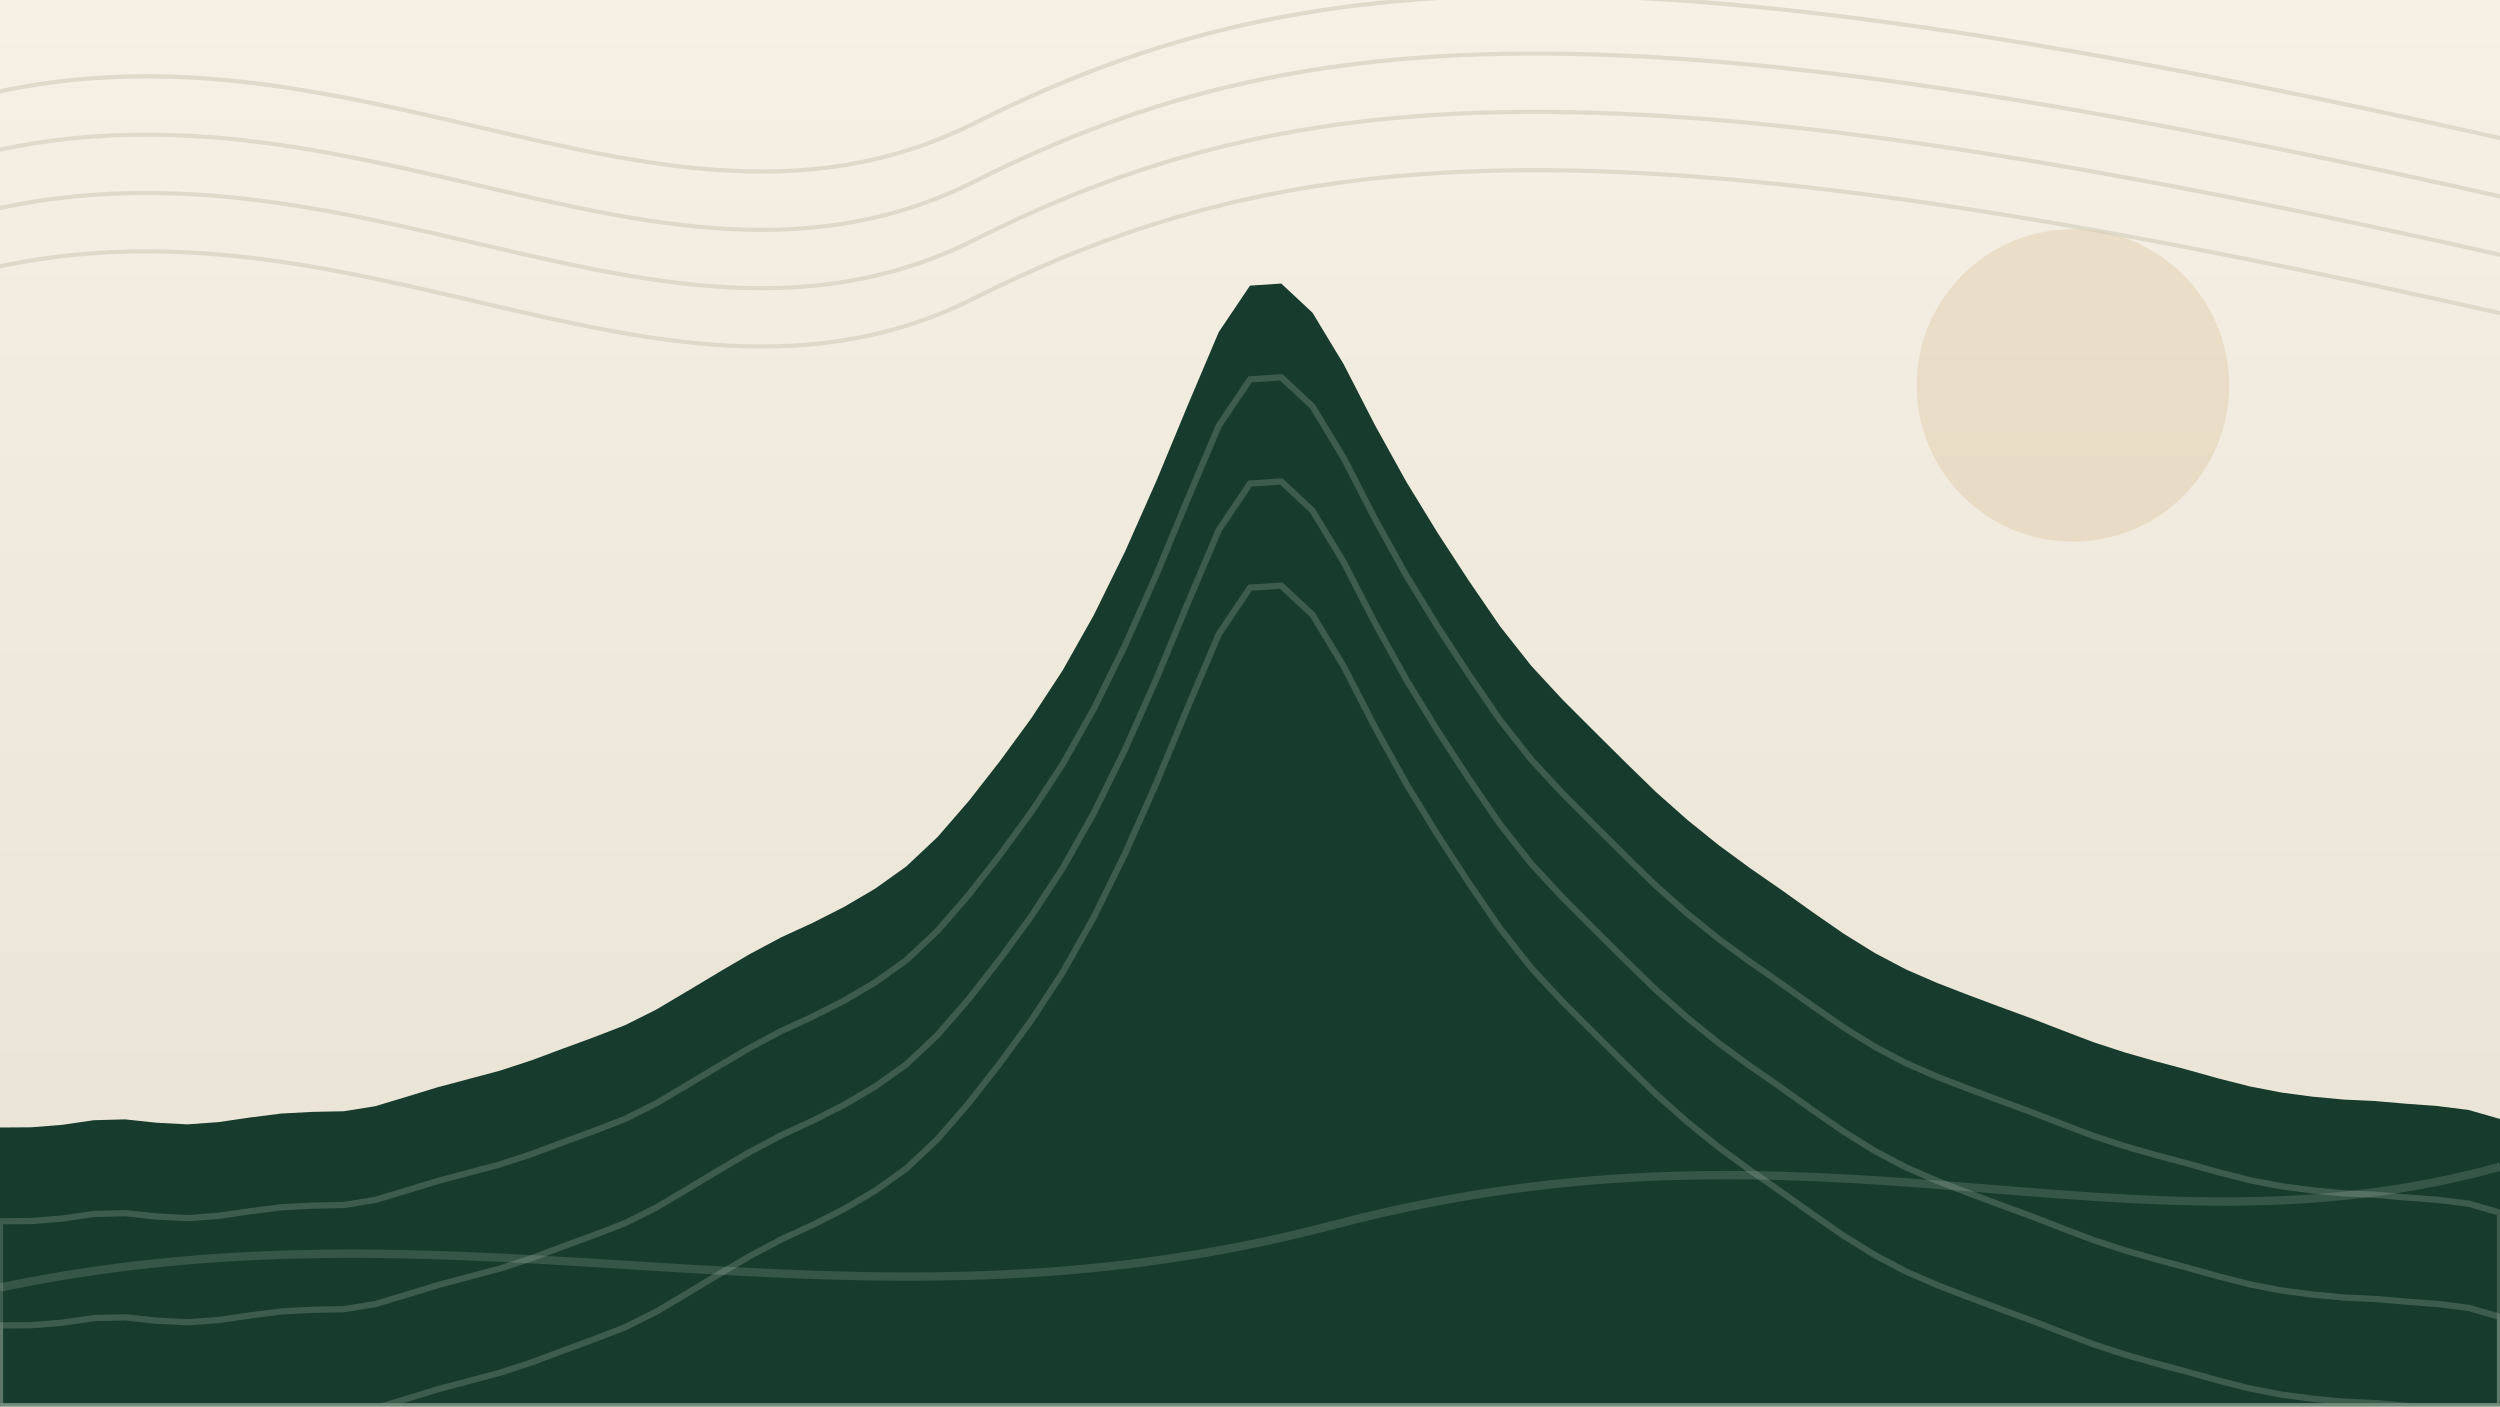
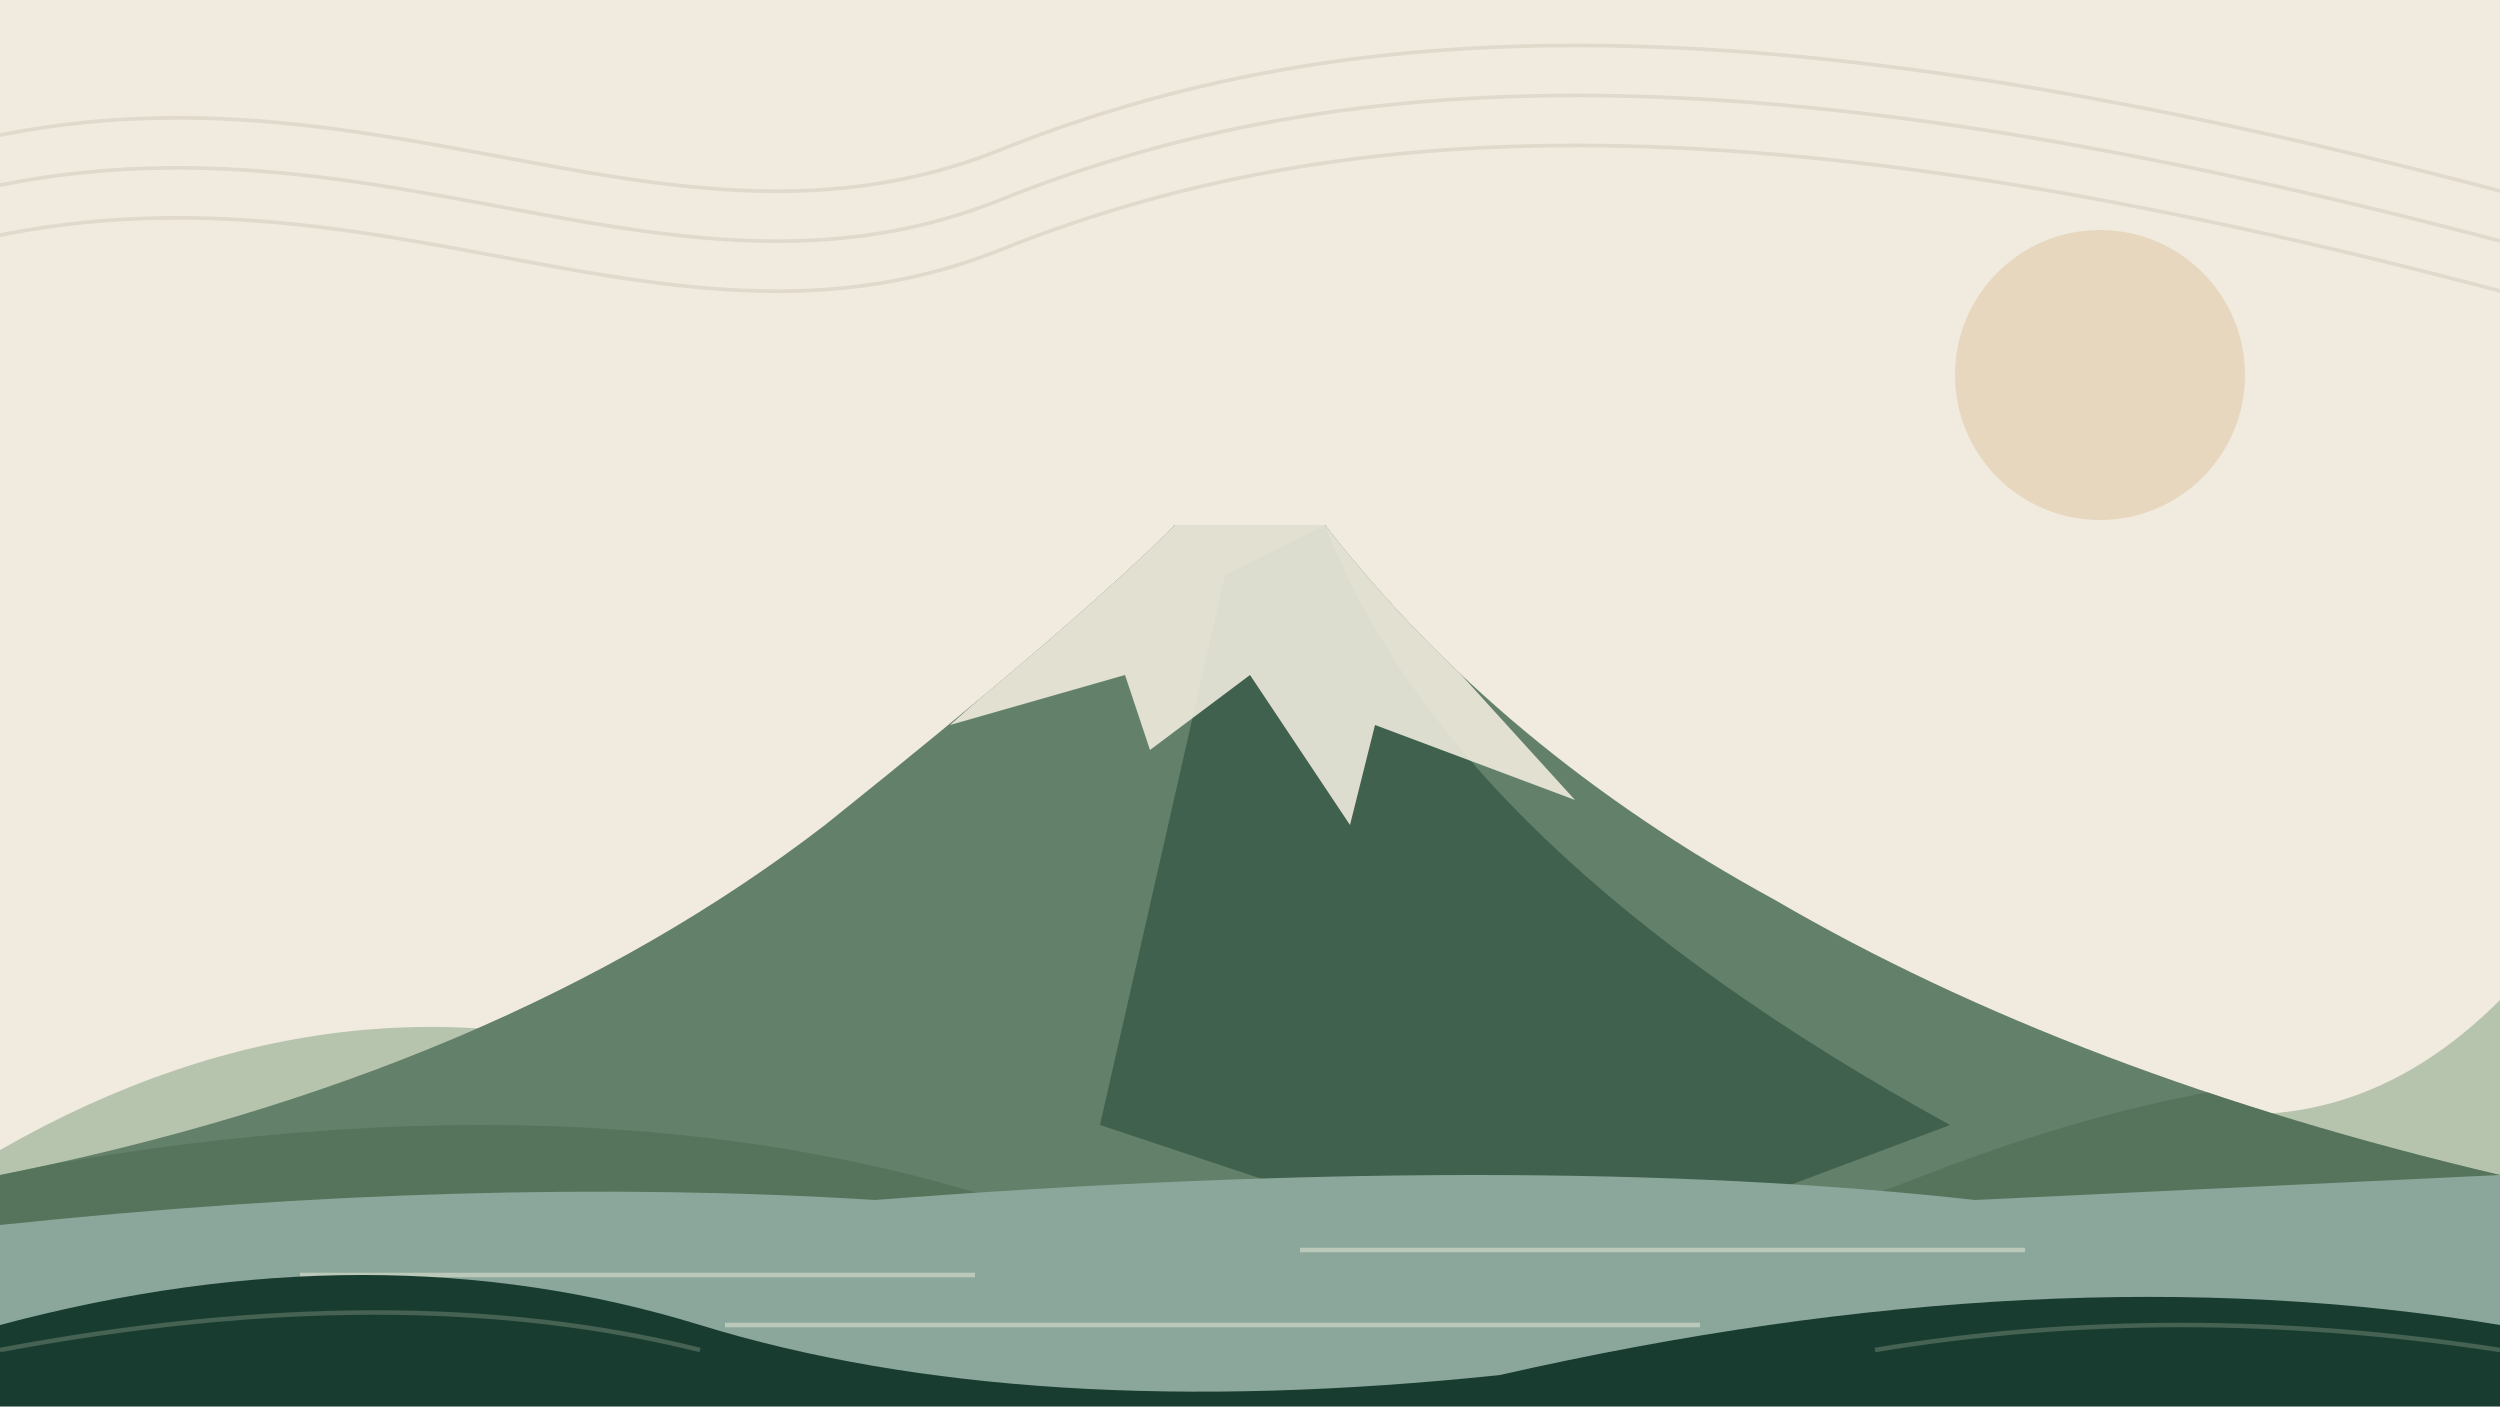
<svg xmlns="http://www.w3.org/2000/svg" viewBox="0 0 1200 675" role="img" aria-labelledby="title desc">
-   <defs>
-     <linearGradient id="paper" x2="0" y2="1">
-       <stop stop-color="#f6f0e5" />
-       <stop offset="1" stop-color="#e8e2d3" />
-     </linearGradient>
-     <clipPath id="ridge">
-       <path d="M 0 541.2 L 0.0 541.2 L 15.0 541.1 L 30.0 539.9 L 45.0 537.7 L 60.0 537.3 L 75.0 538.9 L 90.0 539.7 L 105.0 538.6 L 120.0 536.4 L 135.0 534.5 L 150.0 533.7 L 165.0 533.4 L 180.0 531.0 L 195.0 526.5 L 210.0 521.9 L 225.0 517.9 L 240.0 513.9 L 255.0 509.0 L 270.0 503.4 L 285.0 497.9 L 300.0 492.1 L 315.0 484.6 L 330.0 475.7 L 345.0 466.7 L 360.0 457.9 L 375.0 449.9 L 390.0 443.0 L 405.0 435.4 L 420.0 426.6 L 435.0 415.9 L 450.0 401.8 L 465.0 384.5 L 480.0 365.3 L 495.0 344.8 L 510.0 321.9 L 525.0 295.3 L 540.0 264.8 L 555.0 231.0 L 570.0 194.8 L 585.0 159.4 L 600.0 137.1 L 615.0 136.1 L 630.0 150.1 L 645.0 174.9 L 660.0 204.1 L 675.0 231.2 L 690.0 255.7 L 705.0 278.7 L 720.0 300.6 L 735.0 319.6 L 750.0 335.8 L 765.0 350.8 L 780.0 365.7 L 795.0 380.3 L 810.0 393.6 L 825.0 405.7 L 840.0 416.7 L 855.0 427.1 L 870.0 437.8 L 885.0 448.2 L 900.0 457.5 L 915.0 465.4 L 930.0 471.9 L 945.0 477.7 L 960.0 483.3 L 975.0 488.8 L 990.0 494.6 L 1005.0 500.3 L 1020.0 505.2 L 1035.0 509.5 L 1050.0 513.5 L 1065.0 517.7 L 1080.0 521.5 L 1095.0 524.4 L 1110.0 526.4 L 1125.0 527.8 L 1140.0 528.5 L 1155.0 529.8 L 1170.0 530.9 L 1185.0 532.8 L 1200.0 537.1 L 1200 675 L 0 675 Z" />
-     </clipPath>
-   </defs>
-   <rect width="1200" height="675" fill="url(#paper)" />
-   <g fill="none" stroke="#c9c1af" stroke-opacity=".48" stroke-width="2">
-     <path d="M-80 72 C135 -35 301 143 468 59 S801 -27 1260 80" />
-     <path d="M-80 100 C135 -7 301 171 468 87 S801 1 1260 108" />
-     <path d="M-80 128 C135 21 301 199 468 115 S801 29 1260 136" />
-     <path d="M-80 156 C135 49 301 227 468 143 S801 57 1260 164" />
-   </g>
-   <circle cx="995" cy="185" r="75" fill="#ddc9a4" fill-opacity=".42" />
-   <path d="M 0 577.3 L 0.0 577.3 L 15.0 577.3 L 30.0 576.8 L 45.0 575.8 L 60.0 575.6 L 75.0 576.3 L 90.0 576.7 L 105.0 576.2 L 120.0 575.3 L 135.0 574.5 L 150.0 574.2 L 165.0 574.0 L 180.0 573.0 L 195.0 571.1 L 210.0 569.2 L 225.0 567.5 L 240.0 565.8 L 255.0 563.8 L 270.0 561.4 L 285.0 559.1 L 300.0 556.7 L 315.0 553.5 L 330.0 549.8 L 345.0 546.0 L 360.0 542.3 L 375.0 539.0 L 390.0 536.1 L 405.0 532.9 L 420.0 529.2 L 435.0 524.7 L 450.0 518.8 L 465.0 511.5 L 480.0 503.4 L 495.0 494.8 L 510.0 485.2 L 525.0 474.0 L 540.0 461.2 L 555.0 447.0 L 570.0 431.8 L 585.0 416.9 L 600.0 407.6 L 615.0 407.2 L 630.0 413.1 L 645.0 423.5 L 660.0 435.7 L 675.0 447.1 L 690.0 457.4 L 705.0 467.0 L 720.0 476.2 L 735.0 484.2 L 750.0 491.0 L 765.0 497.3 L 780.0 503.6 L 795.0 509.7 L 810.0 515.3 L 825.0 520.4 L 840.0 525.0 L 855.0 529.4 L 870.0 533.9 L 885.0 538.2 L 900.0 542.1 L 915.0 545.5 L 930.0 548.2 L 945.0 550.6 L 960.0 553.0 L 975.0 555.3 L 990.0 557.7 L 1005.0 560.1 L 1020.0 562.2 L 1035.0 564.0 L 1050.0 565.7 L 1065.0 567.4 L 1080.0 569.0 L 1095.0 570.2 L 1110.0 571.1 L 1125.0 571.7 L 1140.0 572.0 L 1155.0 572.5 L 1170.0 573.0 L 1185.0 573.8 L 1200.0 575.6 L 1200 675 L 0 675 Z" fill="#a9bea9" />
-   <path d="M 0 576.8 L 0.0 576.8 L 15.0 576.7 L 30.0 575.9 L 45.0 574.5 L 60.0 574.2 L 75.0 575.3 L 90.0 575.8 L 105.0 575.1 L 120.0 573.7 L 135.0 572.4 L 150.0 571.9 L 165.0 571.7 L 180.0 570.2 L 195.0 567.2 L 210.0 564.2 L 225.0 561.6 L 240.0 559.0 L 255.0 555.9 L 270.0 552.2 L 285.0 548.7 L 300.0 544.9 L 315.0 540.0 L 330.0 534.2 L 345.0 528.4 L 360.0 522.6 L 375.0 517.4 L 390.0 513.0 L 405.0 508.0 L 420.0 502.3 L 435.0 495.4 L 450.0 486.2 L 465.0 474.9 L 480.0 462.4 L 495.0 449.1 L 510.0 434.2 L 525.0 416.9 L 540.0 397.1 L 555.0 375.2 L 570.0 351.6 L 585.0 328.6 L 600.0 314.1 L 615.0 313.5 L 630.0 322.6 L 645.0 338.7 L 660.0 357.7 L 675.0 375.3 L 690.0 391.2 L 705.0 406.1 L 720.0 420.4 L 735.0 432.8 L 750.0 443.3 L 765.0 453.0 L 780.0 462.7 L 795.0 472.2 L 810.0 480.9 L 825.0 488.7 L 840.0 495.8 L 855.0 502.6 L 870.0 509.6 L 885.0 516.3 L 900.0 522.3 L 915.0 527.5 L 930.0 531.7 L 945.0 535.5 L 960.0 539.1 L 975.0 542.7 L 990.0 546.5 L 1005.0 550.2 L 1020.0 553.4 L 1035.0 556.1 L 1050.0 558.8 L 1065.0 561.5 L 1080.0 564.0 L 1095.0 565.9 L 1110.0 567.2 L 1125.0 568.0 L 1140.0 568.5 L 1155.0 569.4 L 1170.0 570.1 L 1185.0 571.3 L 1200.0 574.1 L 1200 675 L 0 675 Z" fill="#668b73" />
-   <path d="M 0 541.2 L 0.0 541.2 L 15.0 541.1 L 30.0 539.9 L 45.0 537.7 L 60.0 537.3 L 75.0 538.9 L 90.0 539.7 L 105.0 538.6 L 120.0 536.4 L 135.0 534.5 L 150.0 533.7 L 165.0 533.4 L 180.0 531.0 L 195.0 526.5 L 210.0 521.9 L 225.0 517.9 L 240.0 513.9 L 255.0 509.0 L 270.0 503.4 L 285.0 497.9 L 300.0 492.1 L 315.0 484.6 L 330.0 475.7 L 345.0 466.7 L 360.0 457.9 L 375.0 449.9 L 390.0 443.0 L 405.0 435.4 L 420.0 426.6 L 435.0 415.9 L 450.0 401.8 L 465.0 384.5 L 480.0 365.3 L 495.0 344.8 L 510.0 321.9 L 525.0 295.3 L 540.0 264.8 L 555.0 231.0 L 570.0 194.8 L 585.0 159.4 L 600.0 137.1 L 615.0 136.1 L 630.0 150.1 L 645.0 174.9 L 660.0 204.1 L 675.0 231.2 L 690.0 255.7 L 705.0 278.7 L 720.0 300.6 L 735.0 319.6 L 750.0 335.8 L 765.0 350.8 L 780.0 365.7 L 795.0 380.3 L 810.0 393.6 L 825.0 405.7 L 840.0 416.7 L 855.0 427.1 L 870.0 437.8 L 885.0 448.2 L 900.0 457.5 L 915.0 465.4 L 930.0 471.9 L 945.0 477.7 L 960.0 483.3 L 975.0 488.8 L 990.0 494.6 L 1005.0 500.3 L 1020.0 505.2 L 1035.0 509.5 L 1050.0 513.5 L 1065.0 517.7 L 1080.0 521.5 L 1095.0 524.4 L 1110.0 526.4 L 1125.0 527.8 L 1140.0 528.5 L 1155.0 529.8 L 1170.0 530.9 L 1185.0 532.8 L 1200.0 537.1 L 1200 675 L 0 675 Z" fill="#173b2d" />
-   <g clip-path="url(#ridge)">
-     <path d="M 0 586.2 L 0.0 586.2 L 15.0 586.1 L 30.0 584.9 L 45.0 582.7 L 60.0 582.3 L 75.0 583.9 L 90.0 584.7 L 105.0 583.6 L 120.0 581.4 L 135.0 579.5 L 150.0 578.7 L 165.0 578.4 L 180.0 576.0 L 195.0 571.5 L 210.0 566.9 L 225.0 562.9 L 240.0 558.9 L 255.0 554.0 L 270.0 548.4 L 285.0 542.9 L 300.0 537.1 L 315.0 529.6 L 330.0 520.7 L 345.0 511.7 L 360.0 502.9 L 375.0 494.9 L 390.0 488.0 L 405.0 480.4 L 420.0 471.6 L 435.0 460.9 L 450.0 446.8 L 465.0 429.5 L 480.0 410.3 L 495.0 389.8 L 510.0 366.9 L 525.0 340.3 L 540.0 309.8 L 555.0 276.0 L 570.0 239.8 L 585.0 204.4 L 600.0 182.1 L 615.0 181.1 L 630.0 195.1 L 645.0 219.9 L 660.0 249.1 L 675.0 276.2 L 690.0 300.7 L 705.0 323.7 L 720.0 345.6 L 735.0 364.6 L 750.0 380.8 L 765.0 395.8 L 780.0 410.7 L 795.0 425.3 L 810.0 438.6 L 825.0 450.7 L 840.0 461.7 L 855.0 472.1 L 870.0 482.8 L 885.0 493.2 L 900.0 502.5 L 915.0 510.4 L 930.0 516.9 L 945.0 522.7 L 960.0 528.3 L 975.0 533.8 L 990.0 539.6 L 1005.0 545.3 L 1020.0 550.2 L 1035.0 554.5 L 1050.0 558.5 L 1065.0 562.7 L 1080.0 566.5 L 1095.0 569.4 L 1110.0 571.4 L 1125.0 572.8 L 1140.0 573.5 L 1155.0 574.8 L 1170.0 575.9 L 1185.0 577.8 L 1200.0 582.1 L 1200 675 L 0 675 Z" fill="none" stroke="#d8e2d2" stroke-opacity=".20" stroke-width="3" />
-     <path d="M 0 636.2 L 0.0 636.2 L 15.0 636.1 L 30.0 634.9 L 45.0 632.7 L 60.0 632.3 L 75.0 633.9 L 90.0 634.7 L 105.0 633.6 L 120.0 631.4 L 135.0 629.5 L 150.0 628.7 L 165.0 628.4 L 180.0 626.0 L 195.0 621.5 L 210.0 616.9 L 225.0 612.9 L 240.0 608.9 L 255.0 604.0 L 270.0 598.4 L 285.0 592.9 L 300.0 587.1 L 315.0 579.6 L 330.0 570.7 L 345.0 561.7 L 360.0 552.9 L 375.0 544.9 L 390.0 538.0 L 405.0 530.4 L 420.0 521.6 L 435.0 510.9 L 450.0 496.8 L 465.0 479.5 L 480.0 460.3 L 495.0 439.8 L 510.0 416.9 L 525.0 390.3 L 540.0 359.8 L 555.0 326.0 L 570.0 289.8 L 585.0 254.4 L 600.0 232.1 L 615.0 231.1 L 630.0 245.1 L 645.0 269.9 L 660.0 299.1 L 675.0 326.2 L 690.0 350.7 L 705.0 373.7 L 720.0 395.6 L 735.0 414.6 L 750.0 430.8 L 765.0 445.8 L 780.0 460.7 L 795.0 475.3 L 810.0 488.6 L 825.0 500.7 L 840.0 511.7 L 855.0 522.1 L 870.0 532.8 L 885.0 543.2 L 900.0 552.5 L 915.0 560.4 L 930.0 566.9 L 945.0 572.7 L 960.0 578.3 L 975.0 583.8 L 990.0 589.6 L 1005.0 595.3 L 1020.0 600.2 L 1035.0 604.5 L 1050.0 608.5 L 1065.0 612.7 L 1080.0 616.5 L 1095.0 619.4 L 1110.0 621.4 L 1125.0 622.8 L 1140.0 623.5 L 1155.0 624.8 L 1170.0 625.9 L 1185.0 627.8 L 1200.0 632.1 L 1200 675 L 0 675 Z" fill="none" stroke="#d8e2d2" stroke-opacity=".20" stroke-width="3" />
-     <path d="M 0 686.2 L 0.0 686.2 L 15.0 686.1 L 30.0 684.9 L 45.0 682.7 L 60.0 682.3 L 75.0 683.9 L 90.0 684.7 L 105.0 683.6 L 120.0 681.4 L 135.0 679.5 L 150.0 678.7 L 165.0 678.4 L 180.0 676.0 L 195.0 671.5 L 210.0 666.9 L 225.0 662.9 L 240.0 658.9 L 255.0 654.0 L 270.0 648.4 L 285.0 642.9 L 300.0 637.1 L 315.0 629.6 L 330.0 620.7 L 345.0 611.7 L 360.0 602.9 L 375.0 594.9 L 390.0 588.0 L 405.0 580.4 L 420.0 571.6 L 435.0 560.9 L 450.0 546.8 L 465.0 529.5 L 480.0 510.3 L 495.0 489.8 L 510.0 466.9 L 525.0 440.3 L 540.0 409.8 L 555.0 376.0 L 570.0 339.8 L 585.0 304.4 L 600.0 282.1 L 615.0 281.1 L 630.0 295.1 L 645.0 319.9 L 660.0 349.1 L 675.0 376.2 L 690.0 400.7 L 705.0 423.7 L 720.0 445.6 L 735.0 464.6 L 750.0 480.8 L 765.0 495.8 L 780.0 510.7 L 795.0 525.3 L 810.0 538.6 L 825.0 550.7 L 840.0 561.7 L 855.0 572.1 L 870.0 582.8 L 885.0 593.2 L 900.0 602.5 L 915.0 610.4 L 930.0 616.9 L 945.0 622.7 L 960.0 628.3 L 975.0 633.8 L 990.0 639.6 L 1005.0 645.3 L 1020.0 650.2 L 1035.0 654.5 L 1050.0 658.5 L 1065.0 662.7 L 1080.0 666.5 L 1095.0 669.4 L 1110.0 671.4 L 1125.0 672.8 L 1140.0 673.5 L 1155.0 674.8 L 1170.0 675.9 L 1185.0 677.8 L 1200.0 682.1 L 1200 675 L 0 675 Z" fill="none" stroke="#d8e2d2" stroke-opacity=".20" stroke-width="3" />
-     <path d="M0 618 C230 570 405 650 640 588 S1020 610 1200 560" fill="none" stroke="#c5d7c2" stroke-opacity=".18" stroke-width="4" />
+   <rect width="1200" height="675" fill="#f1ebdf" />
+   <g transform="scale(12)">
+     <g fill="none" stroke="#c7bdab" stroke-opacity=".36" stroke-width=".15">
+       <path d="M-8 8 C12 -1 25 12 40 6 S73 0 105 9" />
+       <path d="M-8 10 C12 1 25 14 40 8 S73 2 105 11" />
+       <path d="M-8 12 C12 3 25 16 40 10 S73 4 105 13" />
+     </g>
+     <circle cx="84" cy="15" r="5.8" fill="#d6bd91" opacity=".42" />
+     <path d="M0 46 Q14 38 28 43 T56 42 T81 42 T100 40 V56.25 H0Z" fill="#b6c4ad" />
+     <defs>
+       <clipPath id="mountain">
+         <path d="M0 47 Q20 43 33 33 Q43 25 47 21 L53 21 Q60 30 71 36 Q83 43 100 47 L100 56.25 L0 56.25 Z" />
+       </clipPath>
+     </defs>
+     <path d="M0 47 Q20 43 33 33 Q43 25 47 21 L53 21 Q60 30 71 36 Q83 43 100 47 L100 56.25 L0 56.25 Z" fill="#63806a" />
+     <g clip-path="url(#mountain)">
+       <path d="M53 21 Q58 34 78 45 L62 51 L44 45 L49 23 Z" fill="#315541" opacity=".72" />
+       <path d="M38 29 L47 21 H53 L63 32 L55 29 L54 33 L50 27 L46 30 L45 27Z" fill="#eeeadd" opacity=".9" />
+       <path d="M-5 48 Q21 42 40 48 T77 47 T108 45 V60 H-5Z" fill="#47674e" opacity=".48" />
+     </g>
+     <path d="M0 49 Q19 47 35 48 Q61 46 79 48 L100 47 L100 56.25 L0 56.25Z" fill="#8ba79b" />
+     <path d="M12 51 H39 M52 50 H81 M29 53 H68 M74 54 H94" stroke="#e0e5d1" stroke-opacity=".55" stroke-width=".18" />
+     <path d="M0 53 Q15 49 28 53 T60 55 Q82 50 100 53 V56.25 H0Z" fill="#183d30" />
+     <path d="M0 54 Q16 51 28 54 M75 54 Q87 52 100 54" fill="none" stroke="#d6d9bc" stroke-opacity=".24" stroke-width=".18" />
  </g>
</svg>
